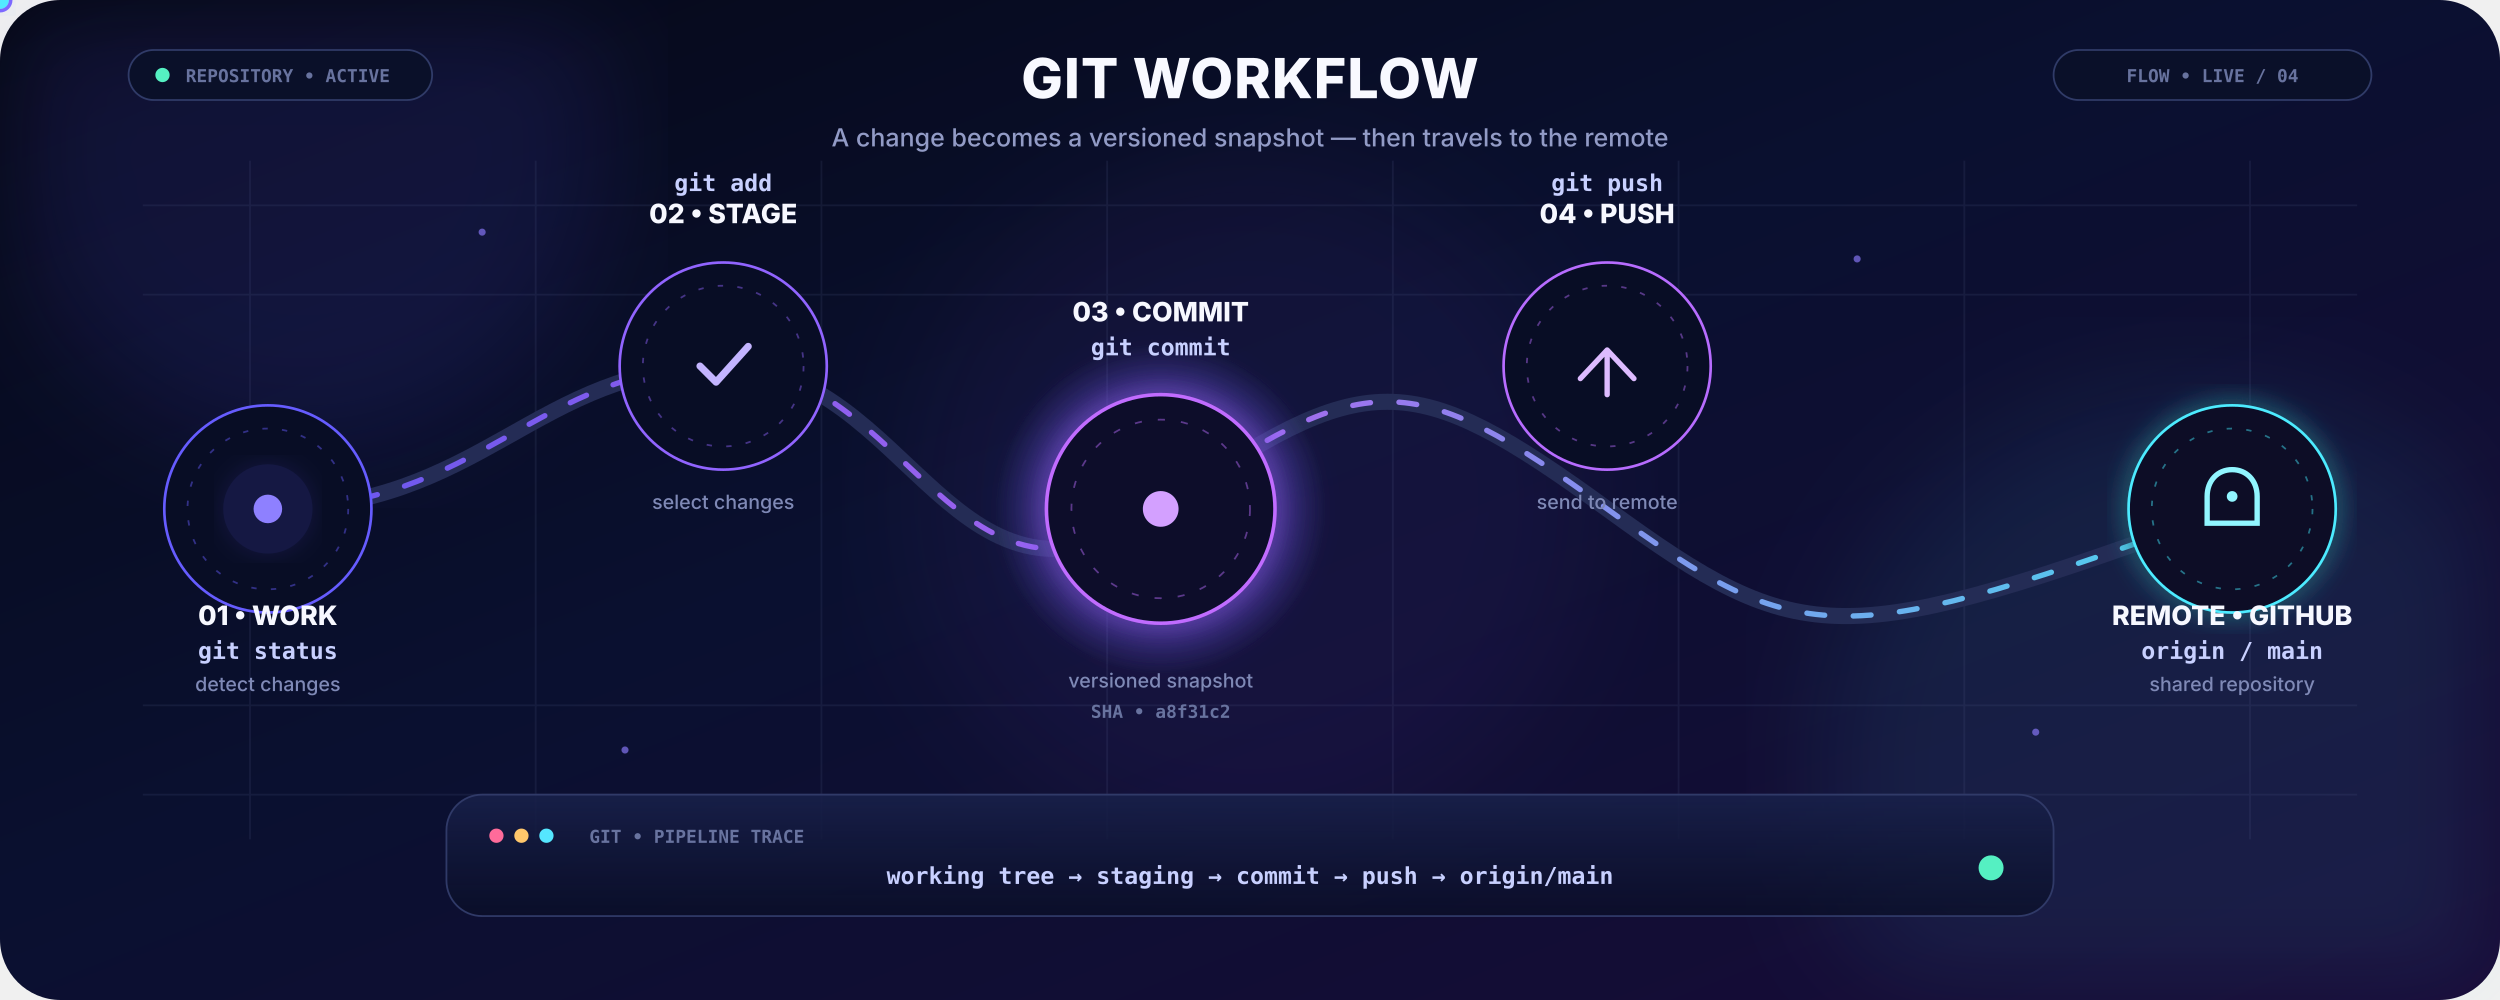
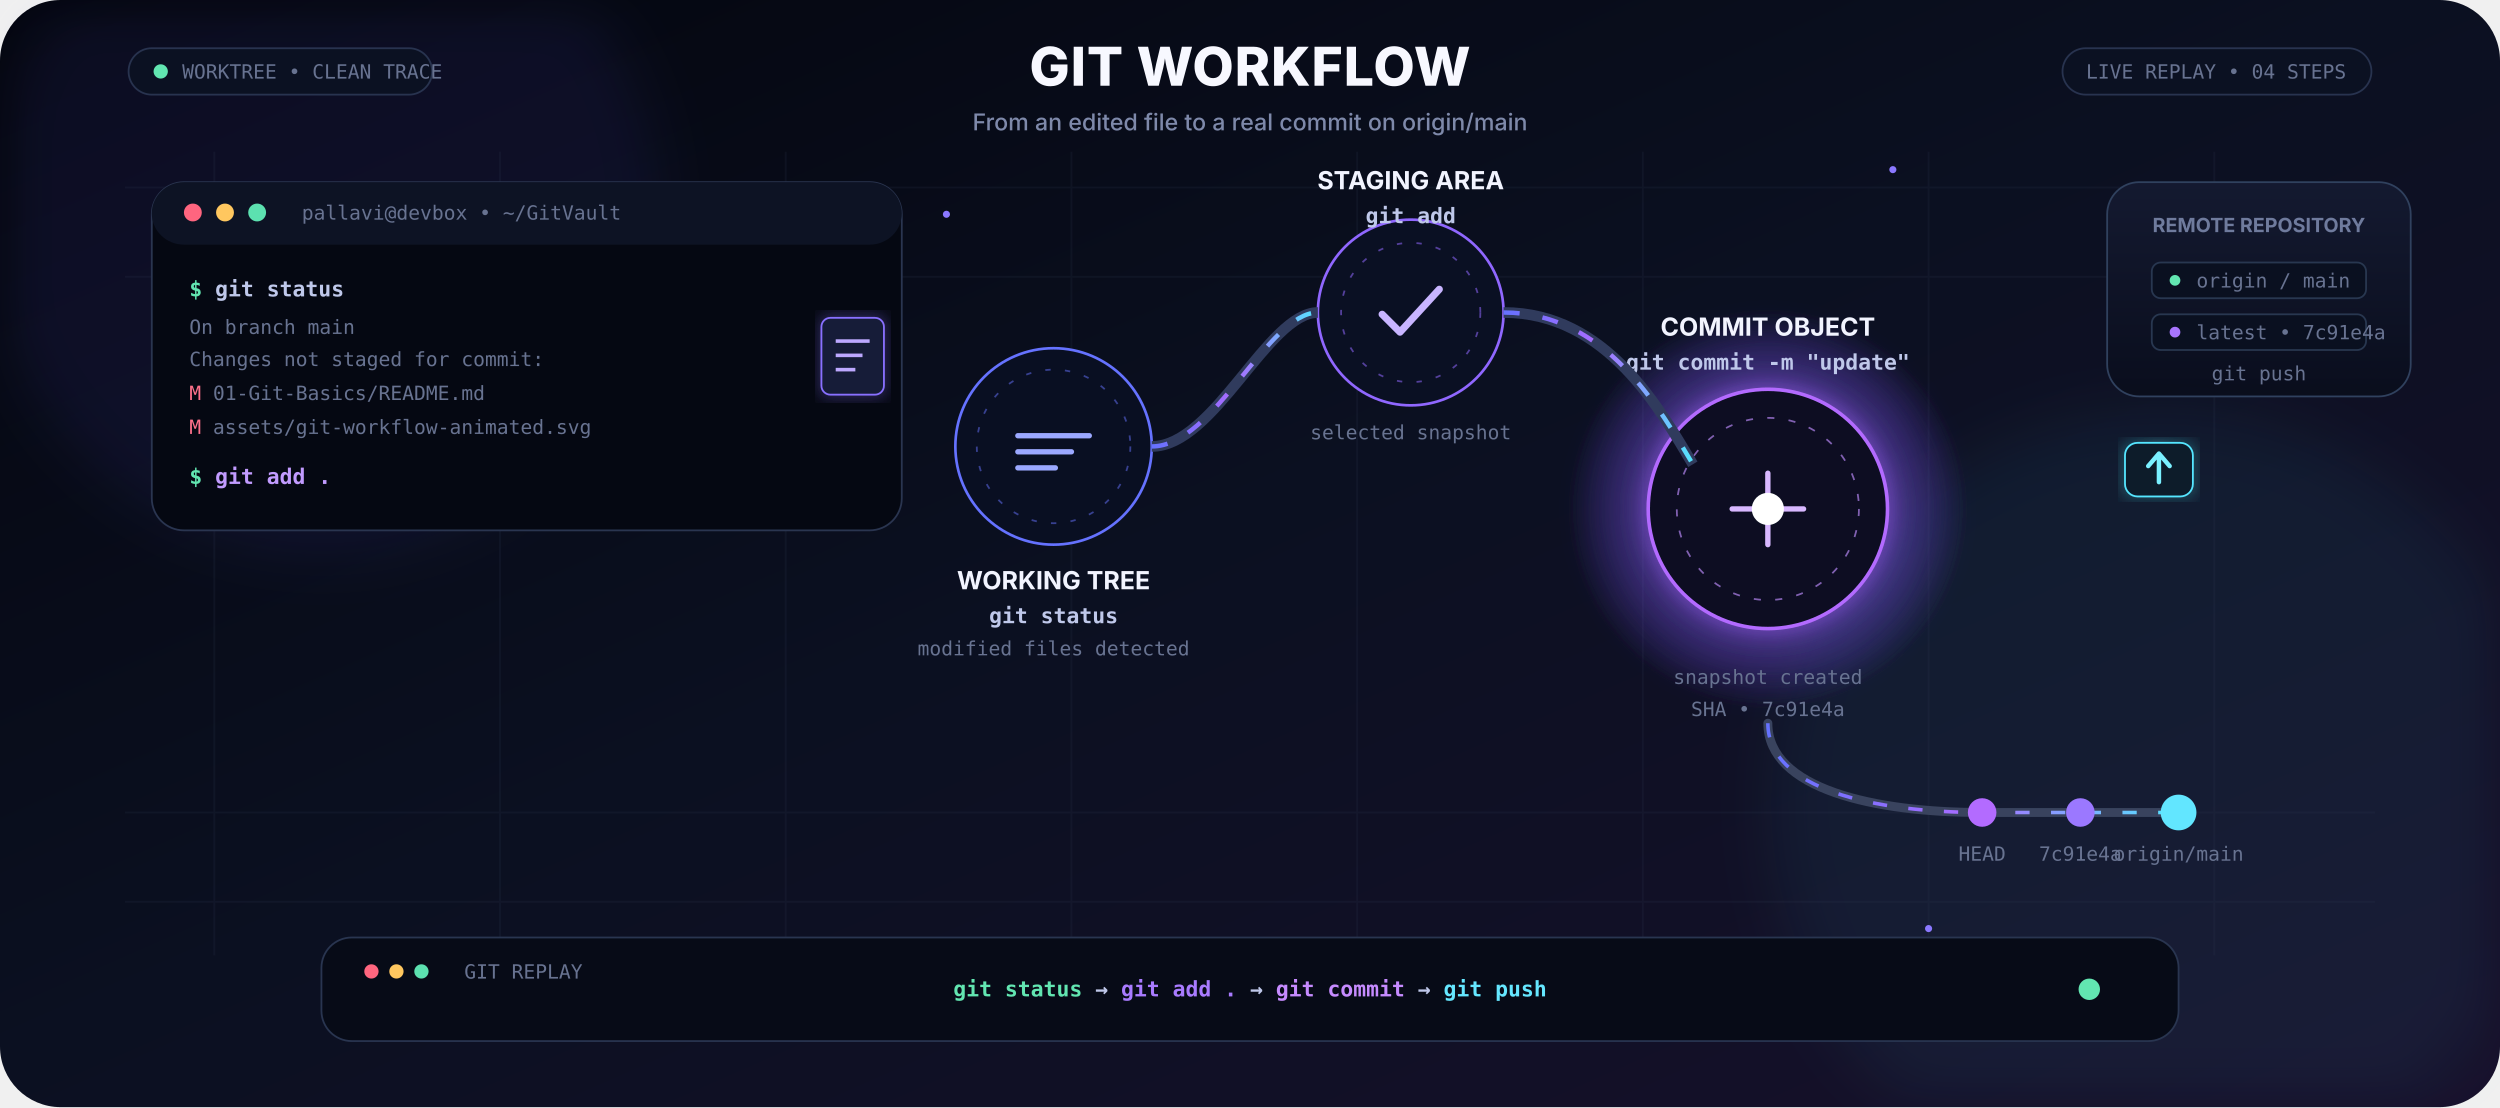
- <svg xmlns="http://www.w3.org/2000/svg" width="1400" height="560" viewBox="0 0 1400 560">
+ <svg xmlns="http://www.w3.org/2000/svg" width="1400" height="620" viewBox="0 0 1400 620">
  <defs>
    <linearGradient id="bg" x1="0" y1="0" x2="1" y2="1">
-       <stop stop-color="#050816" />
-       <stop offset=".45" stop-color="#0A1030" />
-       <stop offset="1" stop-color="#180B38" />
+       <stop stop-color="#03050D" />
+       <stop offset=".48" stop-color="#0B1021" />
+       <stop offset="1" stop-color="#17102B" />
    </linearGradient>
-     <linearGradient id="energy" x1="0" y1="0" x2="1" y2="0">
-       <stop stop-color="#6E5BFF" />
-       <stop offset=".48" stop-color="#B66CFF" />
-       <stop offset="1" stop-color="#4DEBFF" />
+     <linearGradient id="line" x1="0" y1="0" x2="1" y2="0">
+       <stop stop-color="#6572FF" />
+       <stop offset=".5" stop-color="#A96CFF" />
+       <stop offset="1" stop-color="#54E6FF" />
    </linearGradient>
-     <linearGradient id="glass" x1="0" y1="0" x2="0" y2="1">
-       <stop stop-color="#18204A" stop-opacity=".9" />
-       <stop offset="1" stop-color="#090E26" stop-opacity=".72" />
+     <linearGradient id="panel" x1="0" y1="0" x2="0" y2="1">
+       <stop stop-color="#141A31" stop-opacity=".94" />
+       <stop offset="1" stop-color="#090D1C" stop-opacity=".96" />
    </linearGradient>
-     <radialGradient id="core">
+     <radialGradient id="commit">
      <stop stop-color="#FFFFFF" />
-       <stop offset=".18" stop-color="#BFA9FF" />
-       <stop offset=".52" stop-color="#775CFF" stop-opacity=".7" />
-       <stop offset="1" stop-color="#775CFF" stop-opacity="0" />
+       <stop offset=".12" stop-color="#D8C8FF" />
+       <stop offset=".38" stop-color="#9B69FF" stop-opacity=".8" />
+       <stop offset="1" stop-color="#714DFF" stop-opacity="0" />
    </radialGradient>
    <filter id="glow">
-       <feGaussianBlur stdDeviation="7" result="b" />
+       <feGaussianBlur stdDeviation="5" result="b" />
      <feMerge>
        <feMergeNode in="b" />
        <feMergeNode in="SourceGraphic" />
      </feMerge>
    </filter>
-     <filter id="soft">
-       <feGaussianBlur stdDeviation="32" />
+     <filter id="shadow">
+       <feGaussianBlur stdDeviation="16" />
    </filter>
    <style>
-     .title{font:800 31px system-ui,-apple-system,Segoe UI,sans-serif;fill:#F8F9FF;letter-spacing:.6px}.sub{font:500 14px system-ui,-apple-system,Segoe UI,sans-serif;fill:#929BC6}.stage{font:800 15px system-ui,-apple-system,Segoe UI,sans-serif;fill:#F7F8FF}.small{font:500 11px system-ui,-apple-system,Segoe UI,sans-serif;fill:#7F89B6}.cmd{font:650 13px ui-monospace,SFMono-Regular,Menlo,monospace;fill:#C8D0FF}.tiny{font:600 10px ui-monospace,SFMono-Regular,Menlo,monospace;fill:#68739F}.num{font:800 10px system-ui,-apple-system,Segoe UI,sans-serif;fill:#FFF}
+     .h{font:800 30px system-ui,-apple-system,Segoe UI,sans-serif;fill:#F7F8FF;letter-spacing:.5px}.s{font:500 13px system-ui,-apple-system,Segoe UI,sans-serif;fill:#7E89AA}.t{font:700 14px system-ui,-apple-system,Segoe UI,sans-serif;fill:#F2F4FF}.m{font:600 12px ui-monospace,SFMono-Regular,Menlo,monospace;fill:#BFC8EA}.x{font:500 11px ui-monospace,SFMono-Regular,Menlo,monospace;fill:#687391}.g{font:700 11px system-ui,-apple-system,Segoe UI,sans-serif;fill:#6F7B9D}.green{fill:#62E6B1}.purple{fill:#C29BFF}.cyan{fill:#70ECFF}
  </style>
  </defs>
-   <rect width="1400" height="560" rx="34" fill="url(#bg)" />
-   <circle cx="170" cy="80" r="170" fill="#6257FF" opacity=".12" filter="url(#soft)" />
-   <circle cx="1230" cy="430" r="210" fill="#4DEBFF" opacity=".08" filter="url(#soft)" />
-   <circle cx="700" cy="280" r="190" fill="#9D5CFF" opacity=".055" filter="url(#soft)" />
-   <g opacity=".16" stroke="#56608D" stroke-width="1">
-     <path d="M80 115H1320M80 165H1320M80 395H1320M80 445H1320" />
-     <path d="M140 90V470M300 90V470M460 90V470M620 90V470M780 90V470M940 90V470M1100 90V470M1260 90V470" />
+   <rect width="1400" height="620" rx="34" fill="url(#bg)" />
+   <circle cx="180" cy="120" r="190" fill="#625CFF" opacity=".08" filter="url(#shadow)" />
+   <circle cx="1210" cy="450" r="220" fill="#45E6FF" opacity=".055" filter="url(#shadow)" />
+   <g stroke="#303955" stroke-width="1" opacity=".17">
+     <path d="M70 105H1330M70 155H1330M70 455H1330M70 505H1330" />
+     <path d="M120 85V535M280 85V535M440 85V535M600 85V535M760 85V535M920 85V535M1080 85V535M1240 85V535" />
  </g>
-   <text x="700" y="55" text-anchor="middle" class="title">GIT WORKFLOW</text>
-   <text x="700" y="82" text-anchor="middle" class="sub">A change becomes a versioned snapshot — then travels to the remote</text>
+   <text x="700" y="48" text-anchor="middle" class="h">GIT WORKFLOW</text>
+   <text x="700" y="73" text-anchor="middle" class="s">From an edited file to a real commit on origin/main</text>
+   <rect x="72" y="27" width="170" height="26" rx="13" fill="#0B1122" stroke="#28334F" />
+   <circle cx="90" cy="40" r="4" class="green">
+     <animate attributeName="opacity" values="1;.25;1" dur="1.4s" repeatCount="indefinite" />
+   </circle>
+   <text x="102" y="44" class="x">WORKTREE • CLEAN TRACE</text>
+   <rect x="1155" y="27" width="173" height="26" rx="13" fill="#0B1122" stroke="#28334F" />
+   <text x="1241" y="44" text-anchor="middle" class="x">LIVE REPLAY • 04 STEPS</text>
  <g>
-     <rect x="72" y="28" width="170" height="28" rx="14" fill="#0A1029" stroke="#303B68" />
-     <circle cx="91" cy="42" r="4" fill="#55F0C2">
-       <animate attributeName="opacity" values="1;.25;1" dur="1.2s" repeatCount="indefinite" />
+     <rect x="85" y="102" width="420" height="195" rx="18" fill="#050812" stroke="#2A3550" />
+     <rect x="85" y="102" width="420" height="35" rx="18" fill="#0D1324" />
+     <circle cx="108" cy="119" r="5" fill="#FF657F" />
+     <circle cx="126" cy="119" r="5" fill="#FFC75F" />
+     <circle cx="144" cy="119" r="5" fill="#5CE1B0" />
+     <text x="169" y="123" class="x">pallavi@devbox • ~/GitVault</text>
+     <text x="106" y="166" class="m">
+       <tspan fill="#62E6B1">$</tspan> git status</text>
+     <text x="106" y="187" class="x">On branch main</text>
+     <text x="106" y="205" class="x">Changes not staged for commit:</text>
+     <text x="106" y="224" class="x">
+       <tspan fill="#FF718B"> M</tspan> 01-Git-Basics/README.md</text>
+     <text x="106" y="243" class="x">
+       <tspan fill="#FF718B"> M</tspan> assets/git-workflow-animated.svg</text>
+     <text x="106" y="271" class="m">
+       <tspan fill="#62E6B1">$</tspan>
+       <tspan class="purple">git add .</tspan>
+       <animate attributeName="opacity" values=".25;1;1" dur="4.2s" repeatCount="indefinite" />
+     </text>
+   </g>
+   <g filter="url(#glow)">
+     <rect x="460" y="178" width="35" height="43" rx="5" fill="#151D38" stroke="#8970FF" />
+     <path d="M468 191h19M468 199h15M468 207h11" stroke="#BDA8FF" stroke-width="2" />
+     <animateTransform attributeName="transform" type="translate" values="0 0;35 8;70 0" dur="2.8s" repeatCount="indefinite" />
+   </g>
+   <g>
+     <circle cx="590" cy="250" r="55" fill="#090F22" stroke="#6572FF" stroke-width="1.5" />
+     <circle cx="590" cy="250" r="43" fill="none" stroke="#6572FF" stroke-dasharray="3 8" opacity=".5">
+       <animateTransform attributeName="transform" type="rotate" from="0 590 250" to="360 590 250" dur="7s" repeatCount="indefinite" />
    </circle>
-     <text x="104" y="46" class="tiny">REPOSITORY • ACTIVE</text>
-     <rect x="1150" y="28" width="178" height="28" rx="14" fill="#0A1029" stroke="#303B68" />
-     <text x="1239" y="46" text-anchor="middle" class="tiny">FLOW • LIVE / 04</text>
+     <path d="M570 244h40M570 253h30M570 262h21" stroke="#9BA8FF" stroke-width="3" stroke-linecap="round" />
+     <text x="590" y="330" text-anchor="middle" class="t">WORKING TREE</text>
+     <text x="590" y="349" text-anchor="middle" class="m">git status</text>
+     <text x="590" y="367" text-anchor="middle" class="x">modified files detected</text>
  </g>
-   <path d="M150 285 C270 285 300 205 405 205 S535 365 650 285 S790 205 900 285 S1030 365 1250 285" fill="none" stroke="#242C55" stroke-width="9" stroke-linecap="round" />
-   <path d="M150 285 C270 285 300 205 405 205 S535 365 650 285 S790 205 900 285 S1030 365 1250 285" fill="none" stroke="url(#energy)" stroke-width="3" stroke-linecap="round" stroke-dasharray="10 16" opacity=".9">
-     <animate attributeName="stroke-dashoffset" from="0" to="-52" dur="1.1s" repeatCount="indefinite" />
-   </path>
+   <g>
+     <circle cx="790" cy="175" r="52" fill="#0A1023" stroke="#9067FF" stroke-width="1.5" />
+     <circle cx="790" cy="175" r="39" fill="none" stroke="#9067FF" stroke-dasharray="3 8" opacity=".55">
+       <animateTransform attributeName="transform" type="rotate" from="360 790 175" to="0 790 175" dur="6s" repeatCount="indefinite" />
+     </circle>
+     <path d="M774 176l10 10 22-24" fill="none" stroke="#C8B5FF" stroke-width="4" stroke-linecap="round" stroke-linejoin="round" />
+     <text x="790" y="106" text-anchor="middle" class="t">STAGING AREA</text>
+     <text x="790" y="125" text-anchor="middle" class="m">git add</text>
+     <text x="790" y="246" text-anchor="middle" class="x">selected snapshot</text>
+   </g>
  <g filter="url(#glow)">
-     <circle r="7" fill="#7D68FF">
-       <animateMotion dur="4.2s" repeatCount="indefinite" path="M150 285 C270 285 300 205 405 205 S535 365 650 285 S790 205 900 285 S1030 365 1250 285" />
+     <circle cx="990" cy="285" r="112" fill="url(#commit)" opacity=".52" />
+     <circle cx="990" cy="285" r="67" fill="#090D20" stroke="#B36BFF" stroke-width="2" />
+     <circle cx="990" cy="285" r="51" fill="none" stroke="#C28CFF" stroke-dasharray="4 8" opacity=".65">
+       <animateTransform attributeName="transform" type="rotate" from="0 990 285" to="360 990 285" dur="6s" repeatCount="indefinite" />
    </circle>
-     <circle r="5" fill="#C27BFF">
-       <animateMotion dur="4.2s" begin="1.4s" repeatCount="indefinite" path="M150 285 C270 285 300 205 405 205 S535 365 650 285 S790 205 900 285 S1030 365 1250 285" />
-     </circle>
-     <circle r="5" fill="#52E9FF">
-       <animateMotion dur="4.2s" begin="2.8s" repeatCount="indefinite" path="M150 285 C270 285 300 205 405 205 S535 365 650 285 S790 205 900 285 S1030 365 1250 285" />
+     <path d="M970 285h40M990 265v40" stroke="#D8B7FF" stroke-width="3" stroke-linecap="round" />
+     <circle cx="990" cy="285" r="9" fill="#FFF">
+       <animate attributeName="r" values="7;11;7" dur="1.3s" repeatCount="indefinite" />
    </circle>
  </g>
+   <text x="990" y="188" text-anchor="middle" class="t">COMMIT OBJECT</text>
+   <text x="990" y="207" text-anchor="middle" class="m">git commit -m "update"</text>
+   <text x="990" y="383" text-anchor="middle" class="x">snapshot created</text>
+   <text x="990" y="401" text-anchor="middle" class="x">SHA • 7c91e4a</text>
  <g>
-     <circle cx="150" cy="285" r="58" fill="#080D25" stroke="#665CFF" stroke-width="1.5" />
-     <circle cx="150" cy="285" r="45" fill="none" stroke="#665CFF" opacity=".45" stroke-dasharray="3 8">
-       <animateTransform attributeName="transform" type="rotate" from="0 150 285" to="360 150 285" dur="8s" repeatCount="indefinite" />
+     <path d="M990 405 C990 442 1050 455 1110 455 H1220" fill="none" stroke="#39435E" stroke-width="5" stroke-linecap="round" />
+     <path d="M990 405 C990 442 1050 455 1110 455 H1220" fill="none" stroke="url(#line)" stroke-width="2" stroke-dasharray="8 12">
+       <animate attributeName="stroke-dashoffset" from="0" to="-40" dur="1.1s" repeatCount="indefinite" />
+     </path>
+     <circle cx="1110" cy="455" r="8" fill="#B36BFF" />
+     <circle cx="1165" cy="455" r="8" fill="#9B78FF" />
+     <circle cx="1220" cy="455" r="10" fill="#62E6FF">
+       <animate attributeName="r" values="8;13;8" dur="1.5s" repeatCount="indefinite" />
    </circle>
-     <circle cx="150" cy="285" r="25" fill="#665CFF" opacity=".14" filter="url(#glow)" />
-     <circle cx="150" cy="285" r="8" fill="#8E80FF">
-       <animate attributeName="r" values="7;11;7" dur="1.4s" repeatCount="indefinite" />
-     </circle>
-     <text x="150" y="350" text-anchor="middle" class="stage">01 • WORK</text>
-     <text x="150" y="369" text-anchor="middle" class="cmd">git status</text>
-     <text x="150" y="387" text-anchor="middle" class="small">detect changes</text>
+     <text x="1110" y="482" text-anchor="middle" class="x">HEAD</text>
+     <text x="1165" y="482" text-anchor="middle" class="x">7c91e4a</text>
+     <text x="1220" y="482" text-anchor="middle" class="x">origin/main</text>
+   </g>
+   <g filter="url(#glow)">
+     <rect x="1190" y="248" width="38" height="30" rx="7" fill="#0D1A2A" stroke="#55E6FF" />
+     <path d="M1209 270v-15M1203 261l6-7 6 7" stroke="#7AF0FF" stroke-width="2.5" fill="none" stroke-linecap="round" stroke-linejoin="round" />
+     <animateMotion dur="2.6s" repeatCount="indefinite" path="M1030 285 C1100 285 1140 260 1208 263" />
  </g>
  <g>
-     <circle cx="405" cy="205" r="58" fill="#080D25" stroke="#9164FF" stroke-width="1.5" />
-     <circle cx="405" cy="205" r="45" fill="none" stroke="#9164FF" opacity=".45" stroke-dasharray="3 8">
-       <animateTransform attributeName="transform" type="rotate" from="360 405 205" to="0 405 205" dur="7s" repeatCount="indefinite" />
-     </circle>
-     <path d="M392 205l9 9 18-20" fill="none" stroke="#C3B4FF" stroke-width="4" stroke-linecap="round" stroke-linejoin="round" />
-     <text x="405" y="125" text-anchor="middle" class="stage">02 • STAGE</text>
-     <text x="405" y="107" text-anchor="middle" class="cmd">git add</text>
-     <text x="405" y="285" text-anchor="middle" class="small">select changes</text>
+     <rect x="1180" y="102" width="170" height="120" rx="18" fill="url(#panel)" stroke="#30415E" />
+     <text x="1265" y="130" text-anchor="middle" class="g">REMOTE REPOSITORY</text>
+     <rect x="1205" y="147" width="120" height="20" rx="5" fill="#0A1020" stroke="#283750" />
+     <circle cx="1218" cy="157" r="3" fill="#62E6B1" />
+     <text x="1230" y="161" class="x">origin / main</text>
+     <rect x="1205" y="176" width="120" height="20" rx="5" fill="#0A1020" stroke="#283750" />
+     <circle cx="1218" cy="186" r="3" fill="#A875FF" />
+     <text x="1230" y="190" class="x">latest • 7c91e4a</text>
+     <text x="1265" y="213" text-anchor="middle" class="x">git push</text>
  </g>
-   <g filter="url(#glow)">
-     <circle cx="650" cy="285" r="92" fill="url(#core)" opacity=".5" />
-     <circle cx="650" cy="285" r="64" fill="#0A0E2A" stroke="#C16CFF" stroke-width="2" />
-     <circle cx="650" cy="285" r="50" fill="none" stroke="#C16CFF" opacity=".45" stroke-dasharray="4 9">
-       <animateTransform attributeName="transform" type="rotate" from="0 650 285" to="360 650 285" dur="6s" repeatCount="indefinite" />
-     </circle>
-     <circle cx="650" cy="285" r="10" fill="#D3A0FF">
-       <animate attributeName="r" values="8;13;8" dur="1.2s" repeatCount="indefinite" />
-     </circle>
-   </g>
-   <text x="650" y="180" text-anchor="middle" class="stage">03 • COMMIT</text>
-   <text x="650" y="199" text-anchor="middle" class="cmd">git commit</text>
-   <text x="650" y="385" text-anchor="middle" class="small">versioned snapshot</text>
-   <text x="650" y="402" text-anchor="middle" class="tiny">SHA • a8f31c2</text>
+   <path d="M645 250 C680 250 710 175 738 175" fill="none" stroke="#303B5D" stroke-width="6" />
+   <path d="M645 250 C680 250 710 175 738 175" fill="none" stroke="url(#line)" stroke-width="2.5" stroke-dasharray="9 13">
+     <animate attributeName="stroke-dashoffset" from="0" to="-44" dur="1.2s" repeatCount="indefinite" />
+   </path>
+   <path d="M842 175 C900 175 930 230 948 260" fill="none" stroke="#303B5D" stroke-width="6" />
+   <path d="M842 175 C900 175 930 230 948 260" fill="none" stroke="url(#line)" stroke-width="2.5" stroke-dasharray="9 13">
+     <animate attributeName="stroke-dashoffset" from="0" to="-44" dur="1.2s" repeatCount="indefinite" />
+   </path>
  <g>
-     <circle cx="900" cy="205" r="58" fill="#080D25" stroke="#B76CFF" stroke-width="1.5" />
-     <circle cx="900" cy="205" r="45" fill="none" stroke="#B76CFF" opacity=".45" stroke-dasharray="3 8">
-       <animateTransform attributeName="transform" type="rotate" from="0 900 205" to="360 900 205" dur="8s" repeatCount="indefinite" />
-     </circle>
-     <path d="M885 212l15-16 15 16M900 196v25" fill="none" stroke="#DDBBFF" stroke-width="3" stroke-linecap="round" stroke-linejoin="round" />
-     <text x="900" y="125" text-anchor="middle" class="stage">04 • PUSH</text>
-     <text x="900" y="107" text-anchor="middle" class="cmd">git push</text>
-     <text x="900" y="285" text-anchor="middle" class="small">send to remote</text>
-   </g>
-   <g filter="url(#glow)">
-     <circle cx="1250" cy="285" r="58" fill="#080D25" stroke="#4DEBFF" stroke-width="1.5" />
-     <circle cx="1250" cy="285" r="45" fill="none" stroke="#4DEBFF" opacity=".45" stroke-dasharray="3 8">
-       <animateTransform attributeName="transform" type="rotate" from="360 1250 285" to="0 1250 285" dur="7s" repeatCount="indefinite" />
-     </circle>
-     <path d="M1236 278c0-9 6-15 14-15s14 6 14 15v15h-28z" fill="none" stroke="#91F5FF" stroke-width="3" />
-     <circle cx="1250" cy="278" r="3" fill="#91F5FF" />
-   </g>
-   <text x="1250" y="350" text-anchor="middle" class="stage">REMOTE • GITHUB</text>
-   <text x="1250" y="369" text-anchor="middle" class="cmd">origin / main</text>
-   <text x="1250" y="387" text-anchor="middle" class="small">shared repository</text>
-   <g>
-     <rect x="250" y="445" width="900" height="68" rx="20" fill="url(#glass)" stroke="#303A68" />
-     <circle cx="278" cy="468" r="4" fill="#FF6B9A" />
-     <circle cx="292" cy="468" r="4" fill="#FFC76B" />
-     <circle cx="306" cy="468" r="4" fill="#55E6FF" />
-     <text x="330" y="472" class="tiny">GIT • PIPELINE TRACE</text>
-     <text x="700" y="495" text-anchor="middle" class="cmd">working tree  →  staging  →  commit  →  push  →  origin/main</text>
-     <circle cx="1115" cy="486" r="7" fill="#55F0C2">
+     <rect x="180" y="525" width="1040" height="58" rx="17" fill="#070B17" stroke="#293550" />
+     <circle cx="208" cy="544" r="4" fill="#FF667F" />
+     <circle cx="222" cy="544" r="4" fill="#FFC75F" />
+     <circle cx="236" cy="544" r="4" fill="#5CE1B0" />
+     <text x="260" y="548" class="x">GIT REPLAY</text>
+     <text x="700" y="558" text-anchor="middle" class="m">
+       <tspan fill="#62E6B1">git status</tspan>  →  <tspan fill="#A97BFF">git add .</tspan>  →  <tspan fill="#C68BFF">git commit</tspan>  →  <tspan fill="#65E7FF">git push</tspan>
+     </text>
+     <circle cx="1170" cy="554" r="6" fill="#62E6B1">
      <animate attributeName="opacity" values="1;.2;1" dur="1s" repeatCount="indefinite" />
    </circle>
  </g>
-   <g fill="#8D7BFF" opacity=".65">
-     <circle cx="270" cy="130" r="2">
-       <animate attributeName="cy" values="130;115;130" dur="2.4s" repeatCount="indefinite" />
+   <g fill="#8B78FF">
+     <circle cx="530" cy="120" r="2">
+       <animate attributeName="cy" values="120;108;120" dur="2.2s" repeatCount="indefinite" />
    </circle>
-     <circle cx="1040" cy="145" r="2">
-       <animate attributeName="cy" values="145;128;145" dur="2.8s" repeatCount="indefinite" />
+     <circle cx="1060" cy="95" r="2">
+       <animate attributeName="cy" values="95;82;95" dur="2.7s" repeatCount="indefinite" />
    </circle>
-     <circle cx="1140" cy="410" r="2">
-       <animate attributeName="cy" values="410;394;410" dur="2.2s" repeatCount="indefinite" />
-     </circle>
-     <circle cx="350" cy="420" r="2">
-       <animate attributeName="cy" values="420;402;420" dur="3s" repeatCount="indefinite" />
+     <circle cx="1080" cy="520" r="2">
+       <animate attributeName="cy" values="520;506;520" dur="2.5s" repeatCount="indefinite" />
    </circle>
  </g>
</svg>
